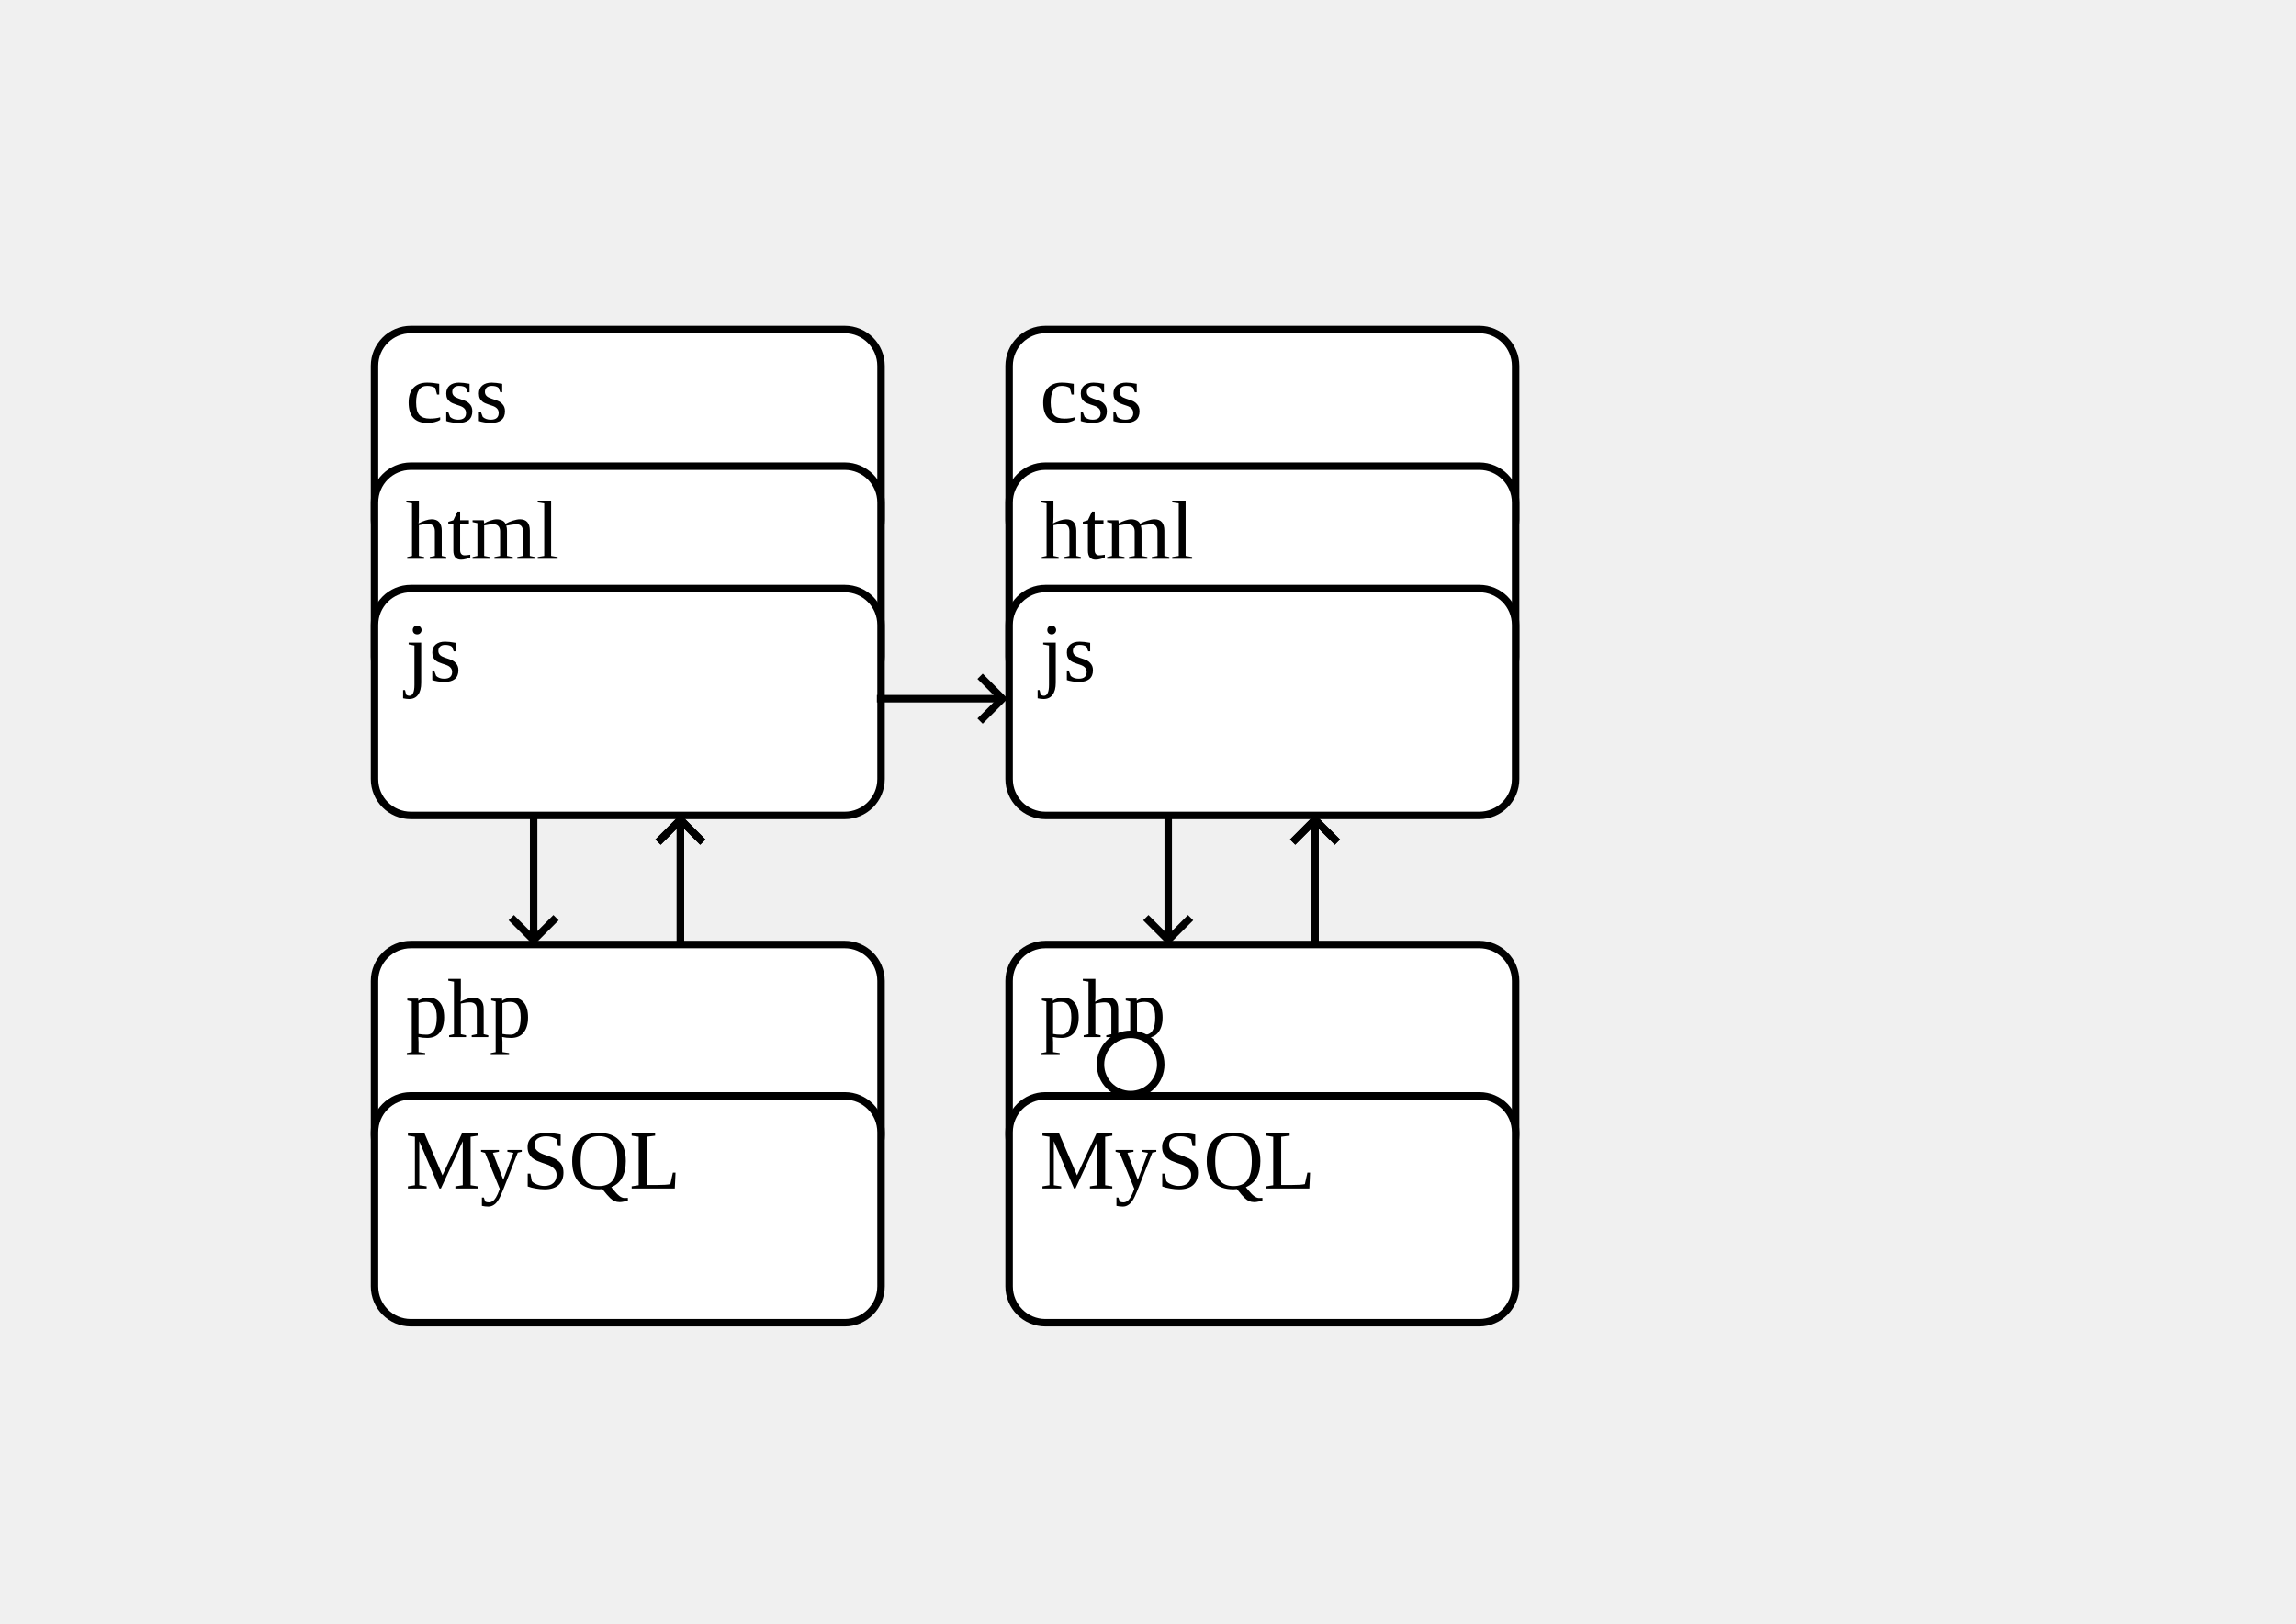
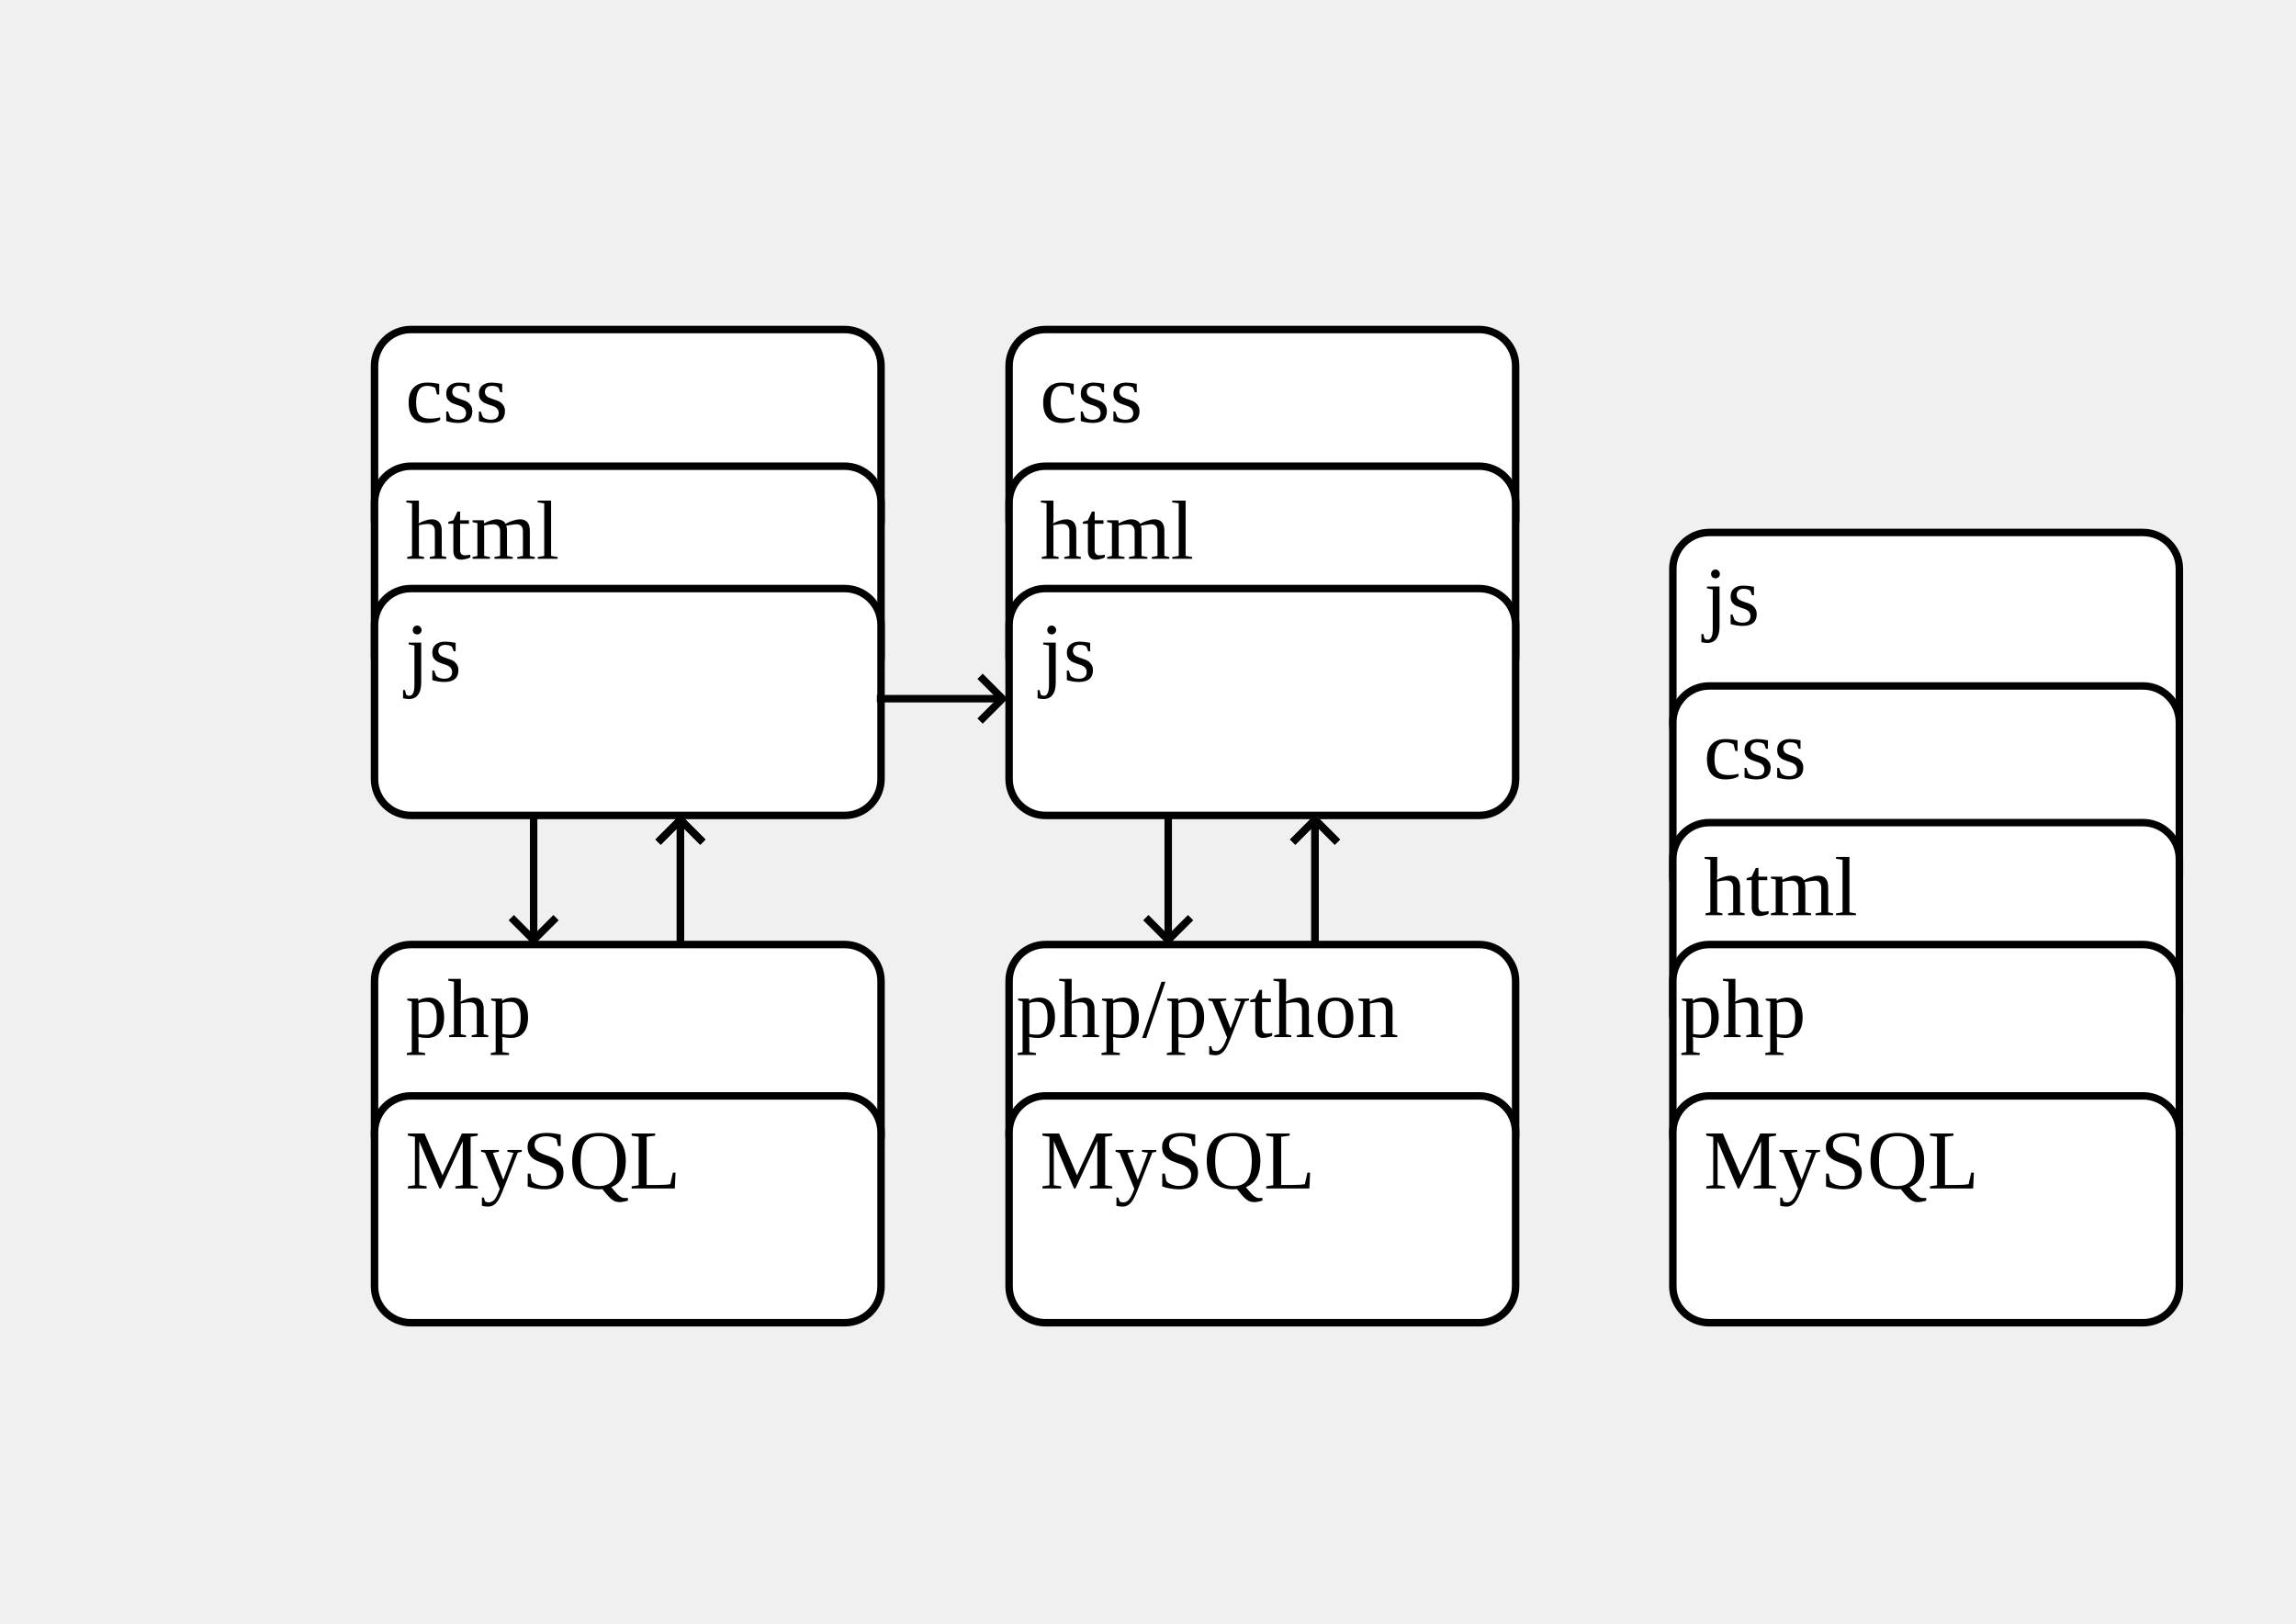
<svg xmlns="http://www.w3.org/2000/svg" width="297mm" height="210mm" viewBox="0 0 297 210" version="1.1" id="svg1">
  <defs id="defs1">
    <marker style="overflow:visible" id="ArrowWide" refX="0" refY="0" orient="auto-start-reverse" markerWidth="1" markerHeight="1" viewBox="0 0 1 1" preserveAspectRatio="xMidYMid">
      <path style="fill:none;stroke:context-stroke;stroke-width:1;stroke-linecap:butt" d="M 3,-3 0,0 3,3" transform="rotate(180,0.125,0)" id="path1" />
    </marker>
  </defs>
  <g id="layer1">
+     <rect style="fill:#ffffff;stroke:#000000;stroke-width:0.965;stroke-dasharray:none;stroke-opacity:1" id="rect13" width="65.52" height="29.342" x="216.393" y="68.868" ry="4.703" />
+     <text xml:space="preserve" style="font-size:10.852px;fill:none;stroke:#000000;stroke-width:3.298;stroke-dasharray:none;stroke-opacity:1" x="220.398" y="80.844" id="text13">
+       <tspan id="tspan13" style="fill:#000000;fill-opacity:1;stroke:none;stroke-width:3.298" x="220.398" y="80.844">js</tspan>
+     </text>
    <rect style="fill:#ffffff;stroke:#000000;stroke-width:0.965;stroke-dasharray:none;stroke-opacity:1" id="rect2" width="65.52" height="29.342" x="48.447" y="42.617" ry="4.703" />
    <text xml:space="preserve" style="font-size:10.852px;fill:none;stroke:#000000;stroke-width:3.298;stroke-dasharray:none;stroke-opacity:1" x="52.452" y="54.593" id="text2">
      <tspan id="tspan2" style="fill:#000000;fill-opacity:1;stroke:none;stroke-width:3.298" x="52.452" y="54.593">css</tspan>
    </text>
    <rect style="fill:#ffffff;stroke:#000000;stroke-width:0.965;stroke-dasharray:none;stroke-opacity:1" id="rect1" width="65.52" height="29.342" x="48.447" y="60.294" ry="4.703" />
    <text xml:space="preserve" style="font-size:10.852px;fill:none;stroke:#000000;stroke-width:3.298;stroke-dasharray:none;stroke-opacity:1" x="52.452" y="72.27" id="text1">
      <tspan id="tspan1" style="fill:#000000;fill-opacity:1;stroke:none;stroke-width:3.298" x="52.452" y="72.27">html</tspan>
    </text>
    <rect style="fill:#ffffff;stroke:#000000;stroke-width:0.965;stroke-dasharray:none;stroke-opacity:1" id="rect3" width="65.52" height="29.342" x="48.447" y="76.121" ry="4.703" />
    <text xml:space="preserve" style="font-size:10.852px;fill:none;stroke:#000000;stroke-width:3.298;stroke-dasharray:none;stroke-opacity:1" x="52.452" y="88.096" id="text3">
      <tspan id="tspan3" style="fill:#000000;fill-opacity:1;stroke:none;stroke-width:3.298" x="52.452" y="88.096">js</tspan>
    </text>
    <rect style="fill:#ffffff;stroke:#000000;stroke-width:0.965;stroke-dasharray:none;stroke-opacity:1" id="rect4" width="65.52" height="29.342" x="48.447" y="122.16" ry="4.703" />
    <text xml:space="preserve" style="font-size:10.852px;fill:none;stroke:#000000;stroke-width:3.298;stroke-dasharray:none;stroke-opacity:1" x="52.452" y="134.136" id="text4">
      <tspan id="tspan4" style="fill:#000000;fill-opacity:1;stroke:none;stroke-width:3.298" x="52.452" y="134.136">php</tspan>
    </text>
    <rect style="fill:#ffffff;stroke:#000000;stroke-width:0.965;stroke-dasharray:none;stroke-opacity:1" id="rect5" width="65.52" height="29.342" x="48.447" y="141.733" ry="4.703" />
    <text xml:space="preserve" style="font-size:10.852px;fill:none;stroke:#000000;stroke-width:3.298;stroke-dasharray:none;stroke-opacity:1" x="52.452" y="153.709" id="text5">
      <tspan id="tspan5" style="fill:#000000;fill-opacity:1;stroke:none;stroke-width:3.298" x="52.452" y="153.709">MySQL</tspan>
    </text>
    <path style="fill:#ffffff;fill-opacity:1;stroke:#000000;stroke-width:0.965;stroke-dasharray:none;stroke-opacity:1;marker-end:url(#ArrowWide)" d="m 69.029,105.338 v 15.998" id="path5" />
    <path style="fill:#ffffff;fill-opacity:1;stroke:#000000;stroke-width:0.965;stroke-dasharray:none;stroke-opacity:1;marker-end:url(#ArrowWide)" d="M 88.019,122.26 V 106.262" id="path6" />
    <path style="fill:#ffffff;fill-opacity:1;stroke:#000000;stroke-width:0.965;stroke-dasharray:none;stroke-opacity:1;marker-end:url(#ArrowWide)" d="M 88.019,122.26 V 106.262" id="path2" />
    <path style="fill:#ffffff;fill-opacity:1;stroke:#000000;stroke-width:0.965;stroke-dasharray:none;stroke-opacity:1;marker-end:url(#ArrowWide)" d="M 113.431,90.364 H 129.429" id="path3" />
    <rect style="fill:#ffffff;stroke:#000000;stroke-width:0.965;stroke-dasharray:none;stroke-opacity:1" id="rect6" width="65.52" height="29.342" x="130.533" y="42.617" ry="4.703" />
    <text xml:space="preserve" style="font-size:10.852px;fill:none;stroke:#000000;stroke-width:3.298;stroke-dasharray:none;stroke-opacity:1" x="134.537" y="54.593" id="text6">
      <tspan id="tspan6" style="fill:#000000;fill-opacity:1;stroke:none;stroke-width:3.298" x="134.537" y="54.593">css</tspan>
    </text>
    <rect style="fill:#ffffff;stroke:#000000;stroke-width:0.965;stroke-dasharray:none;stroke-opacity:1" id="rect7" width="65.52" height="29.342" x="130.533" y="60.294" ry="4.703" />
    <text xml:space="preserve" style="font-size:10.852px;fill:none;stroke:#000000;stroke-width:3.298;stroke-dasharray:none;stroke-opacity:1" x="134.537" y="72.27" id="text7">
      <tspan id="tspan7" style="fill:#000000;fill-opacity:1;stroke:none;stroke-width:3.298" x="134.537" y="72.27">html</tspan>
    </text>
    <rect style="fill:#ffffff;stroke:#000000;stroke-width:0.965;stroke-dasharray:none;stroke-opacity:1" id="rect8" width="65.52" height="29.342" x="130.533" y="76.121" ry="4.703" />
    <text xml:space="preserve" style="font-size:10.852px;fill:none;stroke:#000000;stroke-width:3.298;stroke-dasharray:none;stroke-opacity:1" x="134.537" y="88.096" id="text8">
      <tspan id="tspan8" style="fill:#000000;fill-opacity:1;stroke:none;stroke-width:3.298" x="134.537" y="88.096">js</tspan>
    </text>
    <rect style="fill:#ffffff;stroke:#000000;stroke-width:0.965;stroke-dasharray:none;stroke-opacity:1" id="rect9" width="65.52" height="29.342" x="130.533" y="122.16" ry="4.703" />
-     <text xml:space="preserve" style="font-size:10.852px;fill:none;stroke:#000000;stroke-width:3.298;stroke-dasharray:none;stroke-opacity:1" x="134.537" y="134.136" id="text9">
-       <tspan id="tspan9" style="fill:#000000;fill-opacity:1;stroke:none;stroke-width:3.298" x="134.537" y="134.136">php</tspan>
+     <text xml:space="preserve" style="font-size:10.852px;fill:none;stroke:#000000;stroke-width:3.298;stroke-dasharray:none;stroke-opacity:1" x="131.466" y="134.136" id="text9">
+       <tspan id="tspan9" style="fill:#000000;fill-opacity:1;stroke:none;stroke-width:3.298" x="131.466" y="134.136">php/python</tspan>
    </text>
    <rect style="fill:#ffffff;stroke:#000000;stroke-width:0.965;stroke-dasharray:none;stroke-opacity:1" id="rect10" width="65.52" height="29.342" x="130.533" y="141.733" ry="4.703" />
    <text xml:space="preserve" style="font-size:10.852px;fill:none;stroke:#000000;stroke-width:3.298;stroke-dasharray:none;stroke-opacity:1" x="134.537" y="153.709" id="text10">
      <tspan id="tspan10" style="fill:#000000;fill-opacity:1;stroke:none;stroke-width:3.298" x="134.537" y="153.709">MySQL</tspan>
    </text>
    <path style="fill:#ffffff;fill-opacity:1;stroke:#000000;stroke-width:0.965;stroke-dasharray:none;stroke-opacity:1;marker-end:url(#ArrowWide)" d="m 151.115,105.338 v 15.998" id="path10" />
    <path style="fill:#ffffff;fill-opacity:1;stroke:#000000;stroke-width:0.965;stroke-dasharray:none;stroke-opacity:1;marker-end:url(#ArrowWide)" d="M 170.104,122.26 V 106.262" id="path11" />
    <path style="fill:#ffffff;fill-opacity:1;stroke:#000000;stroke-width:0.965;stroke-dasharray:none;stroke-opacity:1;marker-end:url(#ArrowWide)" d="M 170.104,122.26 V 106.262" id="path12" />
-     <circle style="fill:#ffffff;stroke:#000000;stroke-width:0.965;stroke-linecap:round;stroke-linejoin:round" id="path4" cx="146.251" cy="137.671" r="3.897" />
+     <rect style="fill:#ffffff;stroke:#000000;stroke-width:0.965;stroke-dasharray:none;stroke-opacity:1" id="rect11" width="65.52" height="29.342" x="216.393" y="88.716" ry="4.703" />
+     <text xml:space="preserve" style="font-size:10.852px;fill:none;stroke:#000000;stroke-width:3.298;stroke-dasharray:none;stroke-opacity:1" x="220.398" y="100.692" id="text11">
+       <tspan id="tspan11" style="fill:#000000;fill-opacity:1;stroke:none;stroke-width:3.298" x="220.398" y="100.692">css</tspan>
+     </text>
+     <rect style="fill:#ffffff;stroke:#000000;stroke-width:0.965;stroke-dasharray:none;stroke-opacity:1" id="rect12" width="65.52" height="29.342" x="216.393" y="106.393" ry="4.703" />
+     <text xml:space="preserve" style="font-size:10.852px;fill:none;stroke:#000000;stroke-width:3.298;stroke-dasharray:none;stroke-opacity:1" x="220.398" y="118.369" id="text12">
+       <tspan id="tspan12" style="fill:#000000;fill-opacity:1;stroke:none;stroke-width:3.298" x="220.398" y="118.369">html</tspan>
+     </text>
+     <rect style="fill:#ffffff;stroke:#000000;stroke-width:0.965;stroke-dasharray:none;stroke-opacity:1" id="rect14" width="65.52" height="29.342" x="216.393" y="122.16" ry="4.703" />
+     <text xml:space="preserve" style="font-size:10.852px;fill:none;stroke:#000000;stroke-width:3.298;stroke-dasharray:none;stroke-opacity:1" x="217.326" y="134.136" id="text14">
+       <tspan id="tspan14" style="fill:#000000;fill-opacity:1;stroke:none;stroke-width:3.298" x="217.326" y="134.136">php</tspan>
+     </text>
+     <rect style="fill:#ffffff;stroke:#000000;stroke-width:0.965;stroke-dasharray:none;stroke-opacity:1" id="rect15" width="65.52" height="29.342" x="216.393" y="141.733" ry="4.703" />
+     <text xml:space="preserve" style="font-size:10.852px;fill:none;stroke:#000000;stroke-width:3.298;stroke-dasharray:none;stroke-opacity:1" x="220.398" y="153.709" id="text15">
+       <tspan id="tspan15" style="fill:#000000;fill-opacity:1;stroke:none;stroke-width:3.298" x="220.398" y="153.709">MySQL</tspan>
+     </text>
  </g>
</svg>
